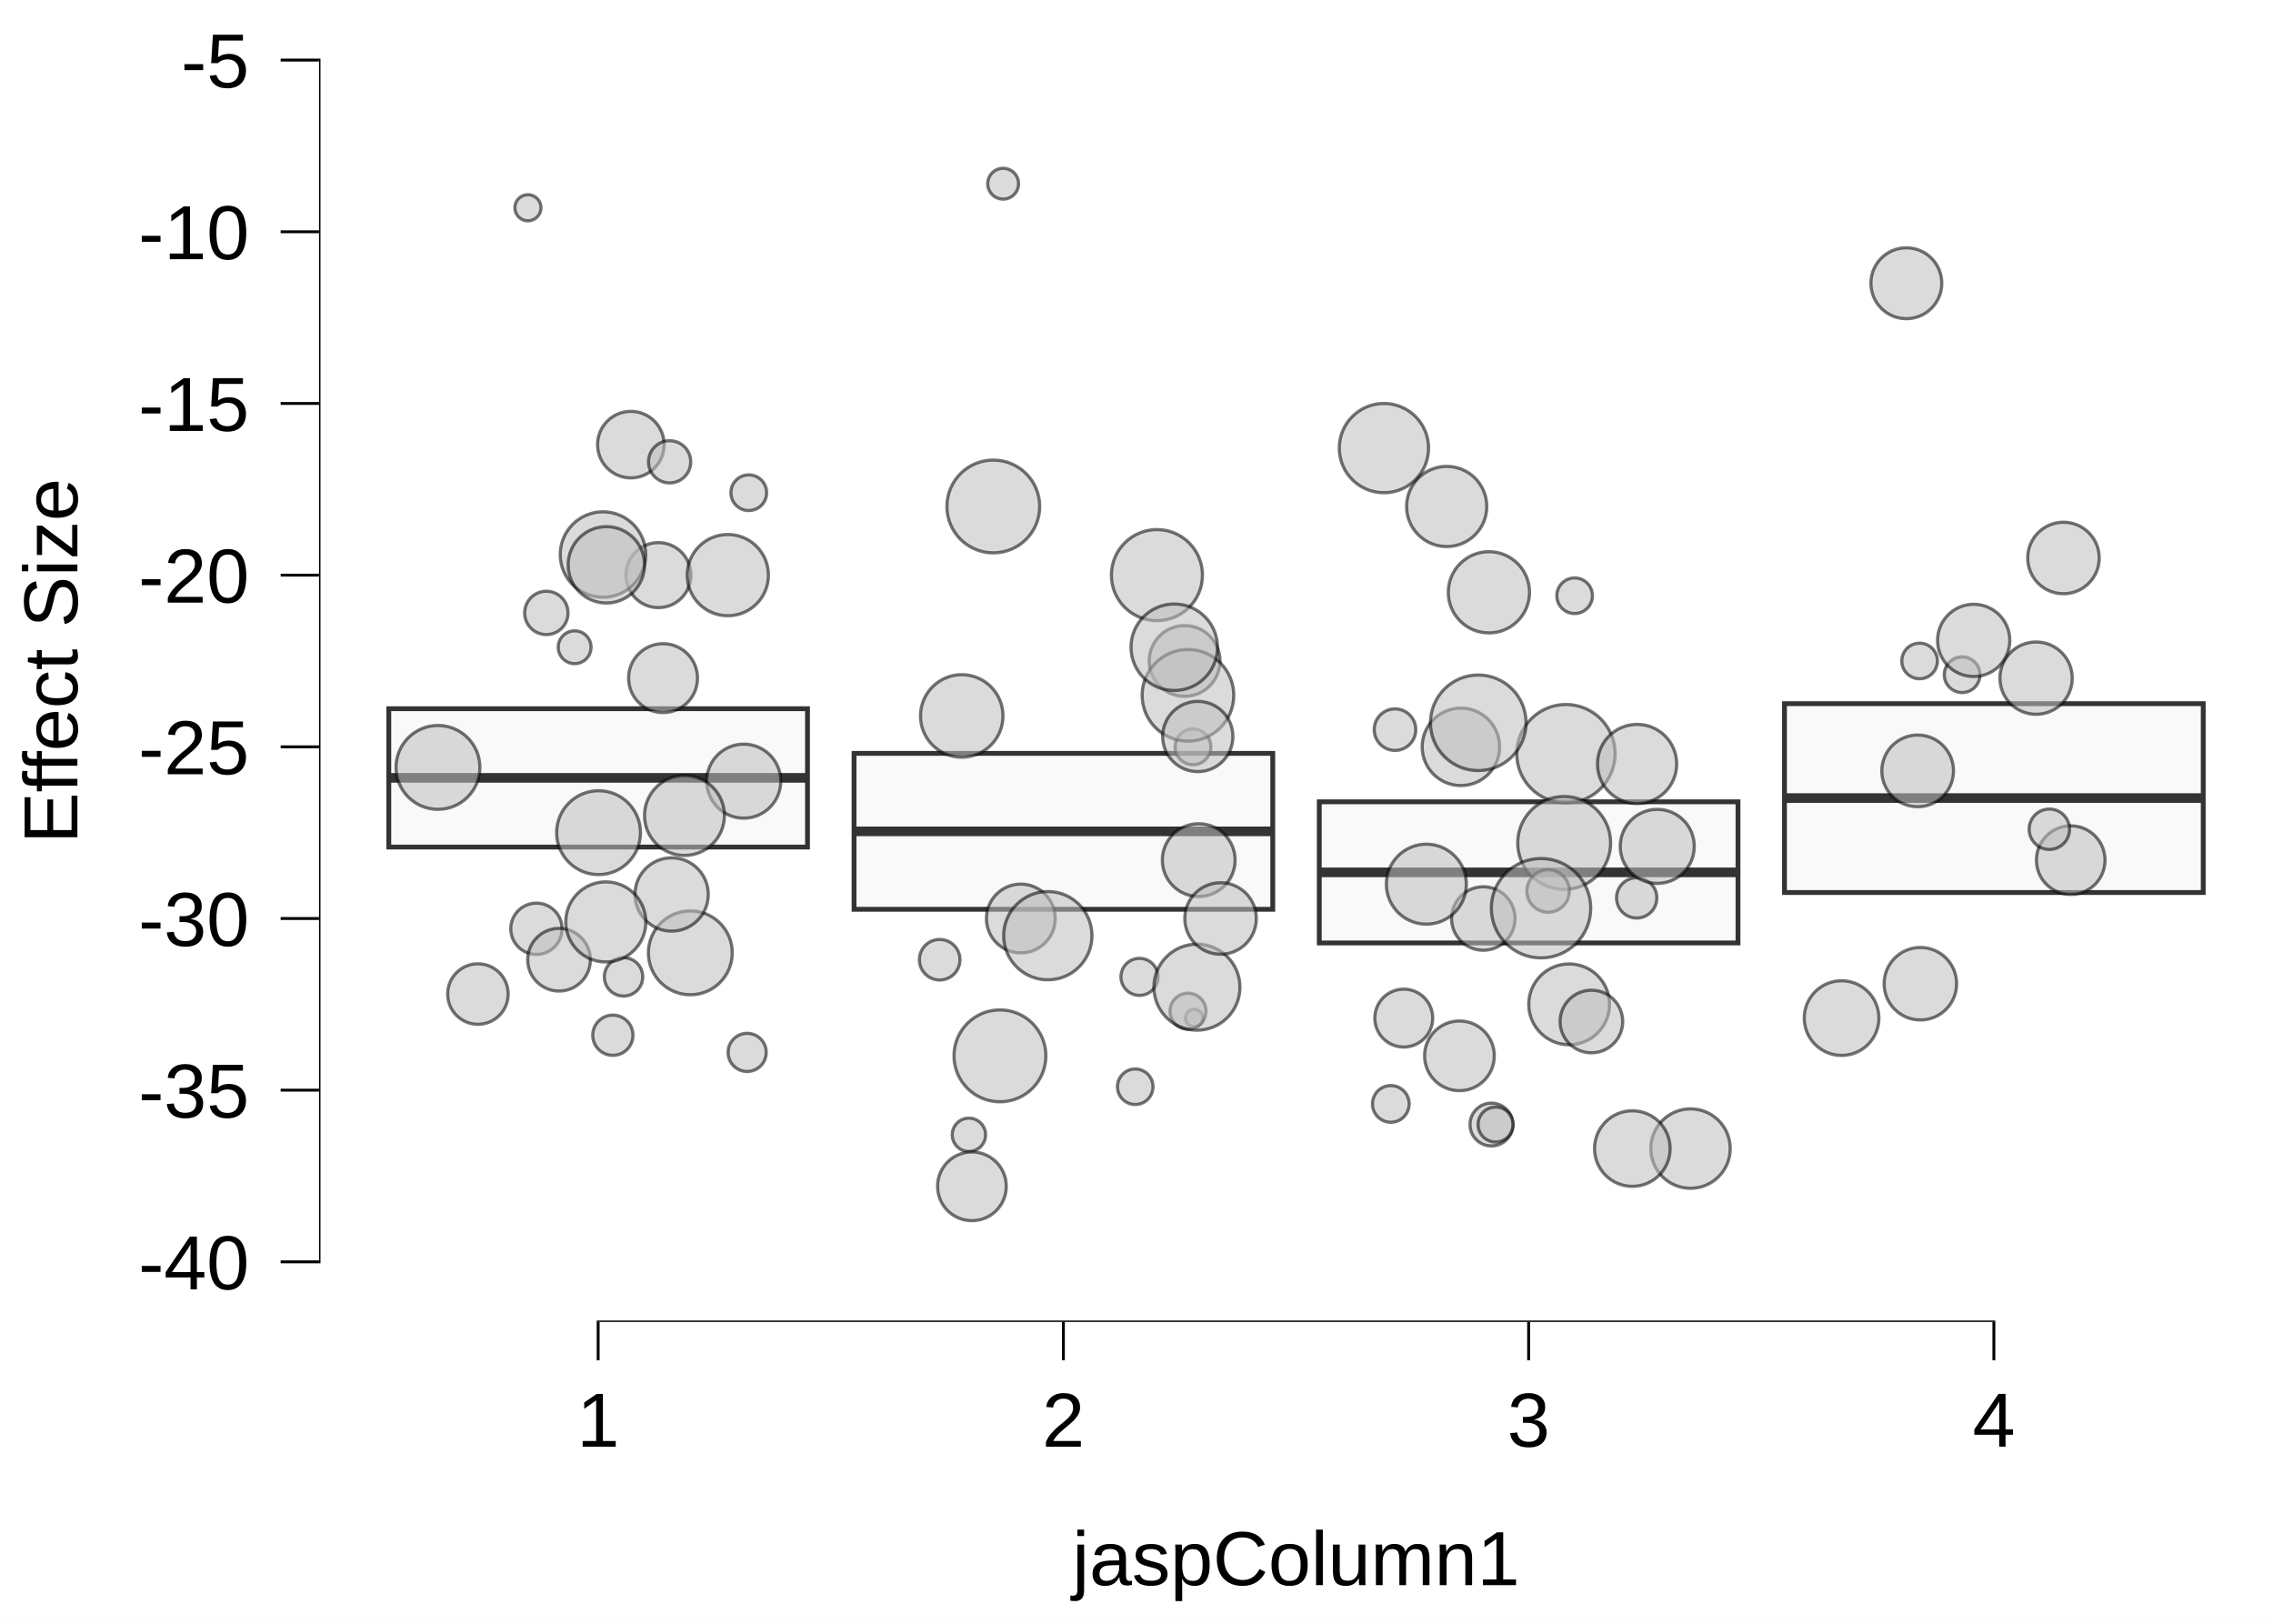
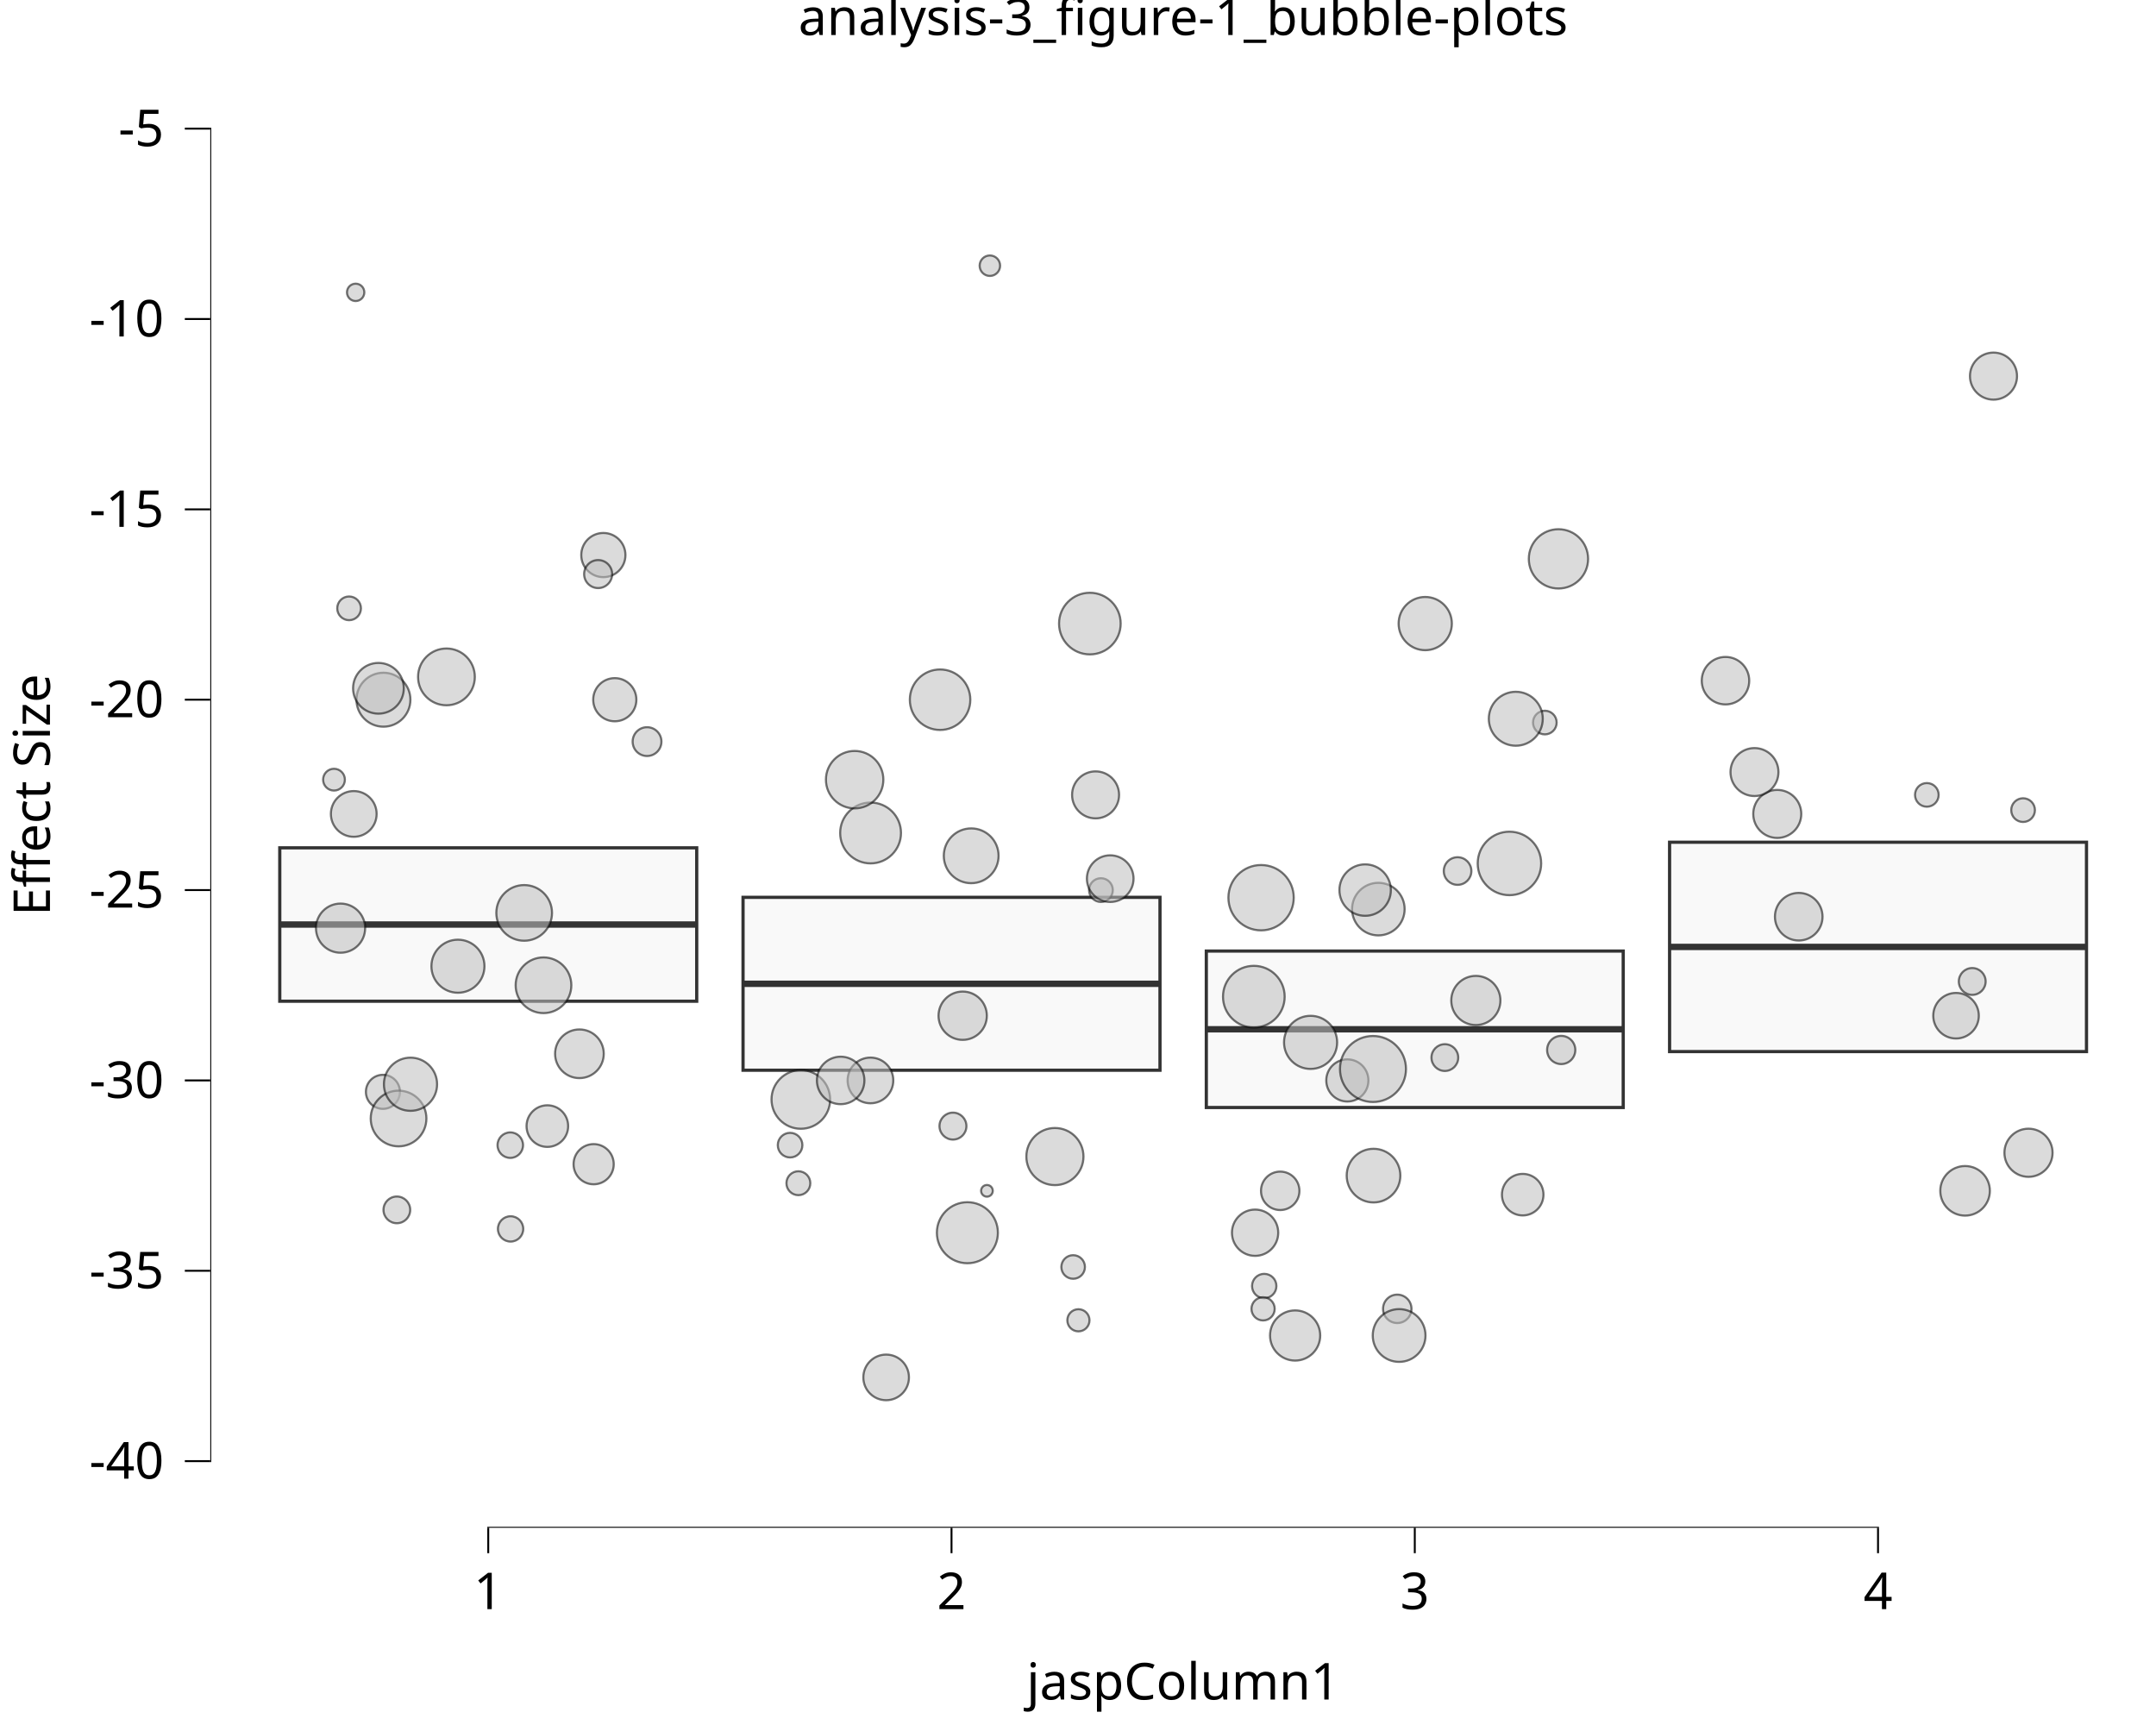
- <svg xmlns="http://www.w3.org/2000/svg" width="504.00pt" height="360.00pt" viewBox="0 0 504.00 360.00">
-   <g class="svglite">
-     <defs>
-       <style type="text/css">
+ <svg xmlns="http://www.w3.org/2000/svg" class="svglite" data-engine-version="2.0" width="720.00pt" height="576.00pt" viewBox="0 0 720.00 576.00">
+   <defs>
+     <style type="text/css">
    .svglite line, .svglite polyline, .svglite polygon, .svglite path, .svglite rect, .svglite circle {
      fill: none;
      stroke: #000000;
      stroke-linecap: round;
      stroke-linejoin: round;
      stroke-miterlimit: 10.00;
    }
-     .svglite text {
-       white-space: pre;
-     }
-     .svglite g.glyphgroup path {
-       fill: inherit;
-       stroke: none;
-     }
  </style>
-     </defs>
-     <rect width="100%" height="100%" style="stroke: none; fill: #FFFFFF;" />
-     <defs>
-       <clipPath id="cpMC4wMHw1MDQuMDB8MC4wMHwzNjAuMDA=">
-         <rect x="0.00" y="0.00" width="504.00" height="360.00" />
-       </clipPath>
-     </defs>
-     <g clip-path="url(#cpMC4wMHw1MDQuMDB8MC4wMHwzNjAuMDA=)">
-       <rect x="0.00" y="0.00" width="504.00" height="360.00" style="stroke-width: 10.67; stroke: none;" />
-     </g>
-     <defs>
-       <clipPath id="cpNzAuNzR8NTA0LjAwfDAuMDB8MjkzLjA5">
-         <rect x="70.74" y="0.00" width="433.26" height="293.09" />
-       </clipPath>
-     </defs>
-     <g clip-path="url(#cpNzAuNzR8NTA0LjAwfDAuMDB8MjkzLjA5)">
-       <rect x="70.74" y="0.00" width="433.26" height="293.09" style="stroke-width: 10.67; stroke: none;" />
-       <line x1="132.63" y1="157.13" x2="132.63" y2="157.13" style="stroke-width: 1.07; stroke: #333333; stroke-linecap: butt;" />
-       <line x1="132.63" y1="187.80" x2="132.63" y2="187.80" style="stroke-width: 1.07; stroke: #333333; stroke-linecap: butt;" />
-       <polygon points="86.21,157.13 86.21,187.80 179.05,187.80 179.05,157.13 86.21,157.13 " style="stroke-width: 1.07; stroke: #333333; stroke-linecap: butt; stroke-linejoin: miter; fill: #BEBEBE; fill-opacity: 0.10;" />
-       <line x1="86.21" y1="172.46" x2="179.05" y2="172.46" style="stroke-width: 2.13; stroke: #333333; stroke-linecap: butt; stroke-linejoin: miter;" />
-       <line x1="235.79" y1="167.03" x2="235.79" y2="167.03" style="stroke-width: 1.07; stroke: #333333; stroke-linecap: butt;" />
-       <line x1="235.79" y1="201.60" x2="235.79" y2="201.60" style="stroke-width: 1.07; stroke: #333333; stroke-linecap: butt;" />
-       <polygon points="189.37,167.03 189.37,201.60 282.21,201.60 282.21,167.03 189.37,167.03 " style="stroke-width: 1.07; stroke: #333333; stroke-linecap: butt; stroke-linejoin: miter; fill: #BEBEBE; fill-opacity: 0.10;" />
-       <line x1="189.37" y1="184.32" x2="282.21" y2="184.32" style="stroke-width: 2.13; stroke: #333333; stroke-linecap: butt; stroke-linejoin: miter;" />
-       <line x1="338.95" y1="177.77" x2="338.95" y2="177.77" style="stroke-width: 1.07; stroke: #333333; stroke-linecap: butt;" />
-       <line x1="338.95" y1="209.06" x2="338.95" y2="209.06" style="stroke-width: 1.07; stroke: #333333; stroke-linecap: butt;" />
-       <polygon points="292.53,177.77 292.53,209.06 385.37,209.06 385.37,177.77 292.53,177.77 " style="stroke-width: 1.07; stroke: #333333; stroke-linecap: butt; stroke-linejoin: miter; fill: #BEBEBE; fill-opacity: 0.10;" />
-       <line x1="292.53" y1="193.41" x2="385.37" y2="193.41" style="stroke-width: 2.13; stroke: #333333; stroke-linecap: butt; stroke-linejoin: miter;" />
-       <line x1="442.11" y1="156.01" x2="442.11" y2="156.01" style="stroke-width: 1.07; stroke: #333333; stroke-linecap: butt;" />
-       <line x1="442.11" y1="197.88" x2="442.11" y2="197.88" style="stroke-width: 1.07; stroke: #333333; stroke-linecap: butt;" />
-       <polygon points="395.68,156.01 395.68,197.88 488.53,197.88 488.53,156.01 395.68,156.01 " style="stroke-width: 1.07; stroke: #333333; stroke-linecap: butt; stroke-linejoin: miter; fill: #BEBEBE; fill-opacity: 0.10;" />
-       <line x1="395.68" y1="176.94" x2="488.53" y2="176.94" style="stroke-width: 2.13; stroke: #333333; stroke-linecap: butt; stroke-linejoin: miter;" />
-       <circle cx="135.89" cy="229.52" r="4.46" style="stroke-width: 0.71; stroke: #000000; stroke-opacity: 0.55; fill: #BEBEBE; fill-opacity: 0.55;" />
-       <circle cx="145.99" cy="127.51" r="7.21" style="stroke-width: 0.71; stroke: #000000; stroke-opacity: 0.55; fill: #BEBEBE; fill-opacity: 0.55;" />
-       <circle cx="328.90" cy="203.64" r="7.04" style="stroke-width: 0.71; stroke: #000000; stroke-opacity: 0.55; fill: #BEBEBE; fill-opacity: 0.55;" />
-       <circle cx="121.14" cy="135.89" r="4.81" style="stroke-width: 0.71; stroke: #000000; stroke-opacity: 0.55; fill: #BEBEBE; fill-opacity: 0.55;" />
-       <circle cx="161.38" cy="127.51" r="9.01" style="stroke-width: 0.71; stroke: #000000; stroke-opacity: 0.55; fill: #BEBEBE; fill-opacity: 0.55;" />
-       <circle cx="256.53" cy="127.51" r="10.10" style="stroke-width: 0.71; stroke: #000000; stroke-opacity: 0.55; fill: #BEBEBE; fill-opacity: 0.55;" />
-       <circle cx="320.78" cy="112.29" r="8.89" style="stroke-width: 0.71; stroke: #000000; stroke-opacity: 0.55; fill: #BEBEBE; fill-opacity: 0.55;" />
-       <circle cx="264.79" cy="225.72" r="1.95" style="stroke-width: 0.71; stroke: #000000; stroke-opacity: 0.55; fill: #BEBEBE; fill-opacity: 0.55;" />
-       <circle cx="97.11" cy="170.14" r="9.30" style="stroke-width: 0.71; stroke: #000000; stroke-opacity: 0.55; fill: #BEBEBE; fill-opacity: 0.55;" />
-       <circle cx="265.80" cy="190.70" r="8.07" style="stroke-width: 0.71; stroke: #000000; stroke-opacity: 0.55; fill: #BEBEBE; fill-opacity: 0.55;" />
-       <circle cx="118.94" cy="205.92" r="5.69" style="stroke-width: 0.71; stroke: #000000; stroke-opacity: 0.55; fill: #BEBEBE; fill-opacity: 0.55;" />
-       <circle cx="309.32" cy="161.77" r="4.61" style="stroke-width: 0.71; stroke: #000000; stroke-opacity: 0.55; fill: #BEBEBE; fill-opacity: 0.55;" />
-       <circle cx="264.53" cy="165.58" r="3.97" style="stroke-width: 0.71; stroke: #000000; stroke-opacity: 0.55; fill: #BEBEBE; fill-opacity: 0.55;" />
-       <circle cx="330.70" cy="249.32" r="4.75" style="stroke-width: 0.71; stroke: #000000; stroke-opacity: 0.55; fill: #BEBEBE; fill-opacity: 0.55;" />
-       <circle cx="262.67" cy="146.54" r="7.85" style="stroke-width: 0.71; stroke: #000000; stroke-opacity: 0.55; fill: #BEBEBE; fill-opacity: 0.55;" />
-       <circle cx="347.22" cy="167.10" r="10.91" style="stroke-width: 0.71; stroke: #000000; stroke-opacity: 0.55; fill: #BEBEBE; fill-opacity: 0.55;" />
-       <circle cx="425.21" cy="170.91" r="7.95" style="stroke-width: 0.71; stroke: #000000; stroke-opacity: 0.55; fill: #BEBEBE; fill-opacity: 0.55;" />
-       <circle cx="222.43" cy="40.73" r="3.42" style="stroke-width: 0.71; stroke: #000000; stroke-opacity: 0.55; fill: #BEBEBE; fill-opacity: 0.55;" />
-       <circle cx="164.91" cy="173.19" r="8.21" style="stroke-width: 0.71; stroke: #000000; stroke-opacity: 0.55; fill: #BEBEBE; fill-opacity: 0.55;" />
-       <circle cx="226.35" cy="203.64" r="7.63" style="stroke-width: 0.71; stroke: #000000; stroke-opacity: 0.55; fill: #BEBEBE; fill-opacity: 0.55;" />
-       <circle cx="363.00" cy="169.38" r="8.78" style="stroke-width: 0.71; stroke: #000000; stroke-opacity: 0.55; fill: #BEBEBE; fill-opacity: 0.55;" />
-       <circle cx="457.54" cy="123.71" r="7.93" style="stroke-width: 0.71; stroke: #000000; stroke-opacity: 0.55; fill: #BEBEBE; fill-opacity: 0.55;" />
-       <circle cx="374.84" cy="254.65" r="8.81" style="stroke-width: 0.71; stroke: #000000; stroke-opacity: 0.55; fill: #BEBEBE; fill-opacity: 0.55;" />
-       <circle cx="408.34" cy="225.72" r="8.28" style="stroke-width: 0.71; stroke: #000000; stroke-opacity: 0.55; fill: #BEBEBE; fill-opacity: 0.55;" />
-       <circle cx="132.72" cy="184.61" r="9.30" style="stroke-width: 0.71; stroke: #000000; stroke-opacity: 0.55; fill: #BEBEBE; fill-opacity: 0.55;" />
-       <circle cx="263.41" cy="154.16" r="10.16" style="stroke-width: 0.71; stroke: #000000; stroke-opacity: 0.55; fill: #BEBEBE; fill-opacity: 0.55;" />
-       <circle cx="316.27" cy="196.03" r="8.87" style="stroke-width: 0.71; stroke: #000000; stroke-opacity: 0.55; fill: #BEBEBE; fill-opacity: 0.55;" />
-       <circle cx="323.93" cy="165.58" r="8.59" style="stroke-width: 0.71; stroke: #000000; stroke-opacity: 0.55; fill: #BEBEBE; fill-opacity: 0.55;" />
-       <circle cx="451.47" cy="150.35" r="8.02" style="stroke-width: 0.71; stroke: #000000; stroke-opacity: 0.55; fill: #BEBEBE; fill-opacity: 0.55;" />
-       <circle cx="214.84" cy="251.60" r="3.70" style="stroke-width: 0.71; stroke: #000000; stroke-opacity: 0.55; fill: #BEBEBE; fill-opacity: 0.55;" />
-       <circle cx="362.91" cy="199.07" r="4.47" style="stroke-width: 0.71; stroke: #000000; stroke-opacity: 0.55; fill: #BEBEBE; fill-opacity: 0.55;" />
-       <circle cx="153.07" cy="211.25" r="9.30" style="stroke-width: 0.71; stroke: #000000; stroke-opacity: 0.55; fill: #BEBEBE; fill-opacity: 0.55;" />
-       <circle cx="221.72" cy="234.09" r="10.19" style="stroke-width: 0.71; stroke: #000000; stroke-opacity: 0.55; fill: #BEBEBE; fill-opacity: 0.55;" />
-       <circle cx="347.93" cy="222.67" r="8.96" style="stroke-width: 0.71; stroke: #000000; stroke-opacity: 0.55; fill: #BEBEBE; fill-opacity: 0.55;" />
-       <circle cx="349.15" cy="132.08" r="3.95" style="stroke-width: 0.71; stroke: #000000; stroke-opacity: 0.55; fill: #BEBEBE; fill-opacity: 0.55;" />
-       <circle cx="165.67" cy="233.33" r="4.23" style="stroke-width: 0.71; stroke: #000000; stroke-opacity: 0.55; fill: #BEBEBE; fill-opacity: 0.55;" />
-       <circle cx="308.39" cy="244.75" r="4.07" style="stroke-width: 0.71; stroke: #000000; stroke-opacity: 0.55; fill: #BEBEBE; fill-opacity: 0.55;" />
-       <circle cx="251.72" cy="240.94" r="3.94" style="stroke-width: 0.71; stroke: #000000; stroke-opacity: 0.55; fill: #BEBEBE; fill-opacity: 0.55;" />
-       <circle cx="263.42" cy="224.19" r="3.99" style="stroke-width: 0.71; stroke: #000000; stroke-opacity: 0.55; fill: #BEBEBE; fill-opacity: 0.55;" />
-       <circle cx="147.02" cy="150.35" r="7.64" style="stroke-width: 0.71; stroke: #000000; stroke-opacity: 0.55; fill: #BEBEBE; fill-opacity: 0.55;" />
-       <circle cx="213.25" cy="158.73" r="9.15" style="stroke-width: 0.71; stroke: #000000; stroke-opacity: 0.55; fill: #BEBEBE; fill-opacity: 0.55;" />
-       <circle cx="346.83" cy="186.89" r="10.30" style="stroke-width: 0.71; stroke: #000000; stroke-opacity: 0.55; fill: #BEBEBE; fill-opacity: 0.55;" />
-       <circle cx="459.15" cy="190.70" r="7.61" style="stroke-width: 0.71; stroke: #000000; stroke-opacity: 0.55; fill: #BEBEBE; fill-opacity: 0.55;" />
-       <circle cx="123.96" cy="212.78" r="6.95" style="stroke-width: 0.71; stroke: #000000; stroke-opacity: 0.55; fill: #BEBEBE; fill-opacity: 0.55;" />
-       <circle cx="352.87" cy="226.48" r="6.94" style="stroke-width: 0.71; stroke: #000000; stroke-opacity: 0.55; fill: #BEBEBE; fill-opacity: 0.55;" />
-       <circle cx="139.88" cy="98.58" r="7.38" style="stroke-width: 0.71; stroke: #000000; stroke-opacity: 0.55; fill: #BEBEBE; fill-opacity: 0.55;" />
-       <circle cx="306.86" cy="99.35" r="9.90" style="stroke-width: 0.71; stroke: #000000; stroke-opacity: 0.55; fill: #BEBEBE; fill-opacity: 0.55;" />
-       <circle cx="422.70" cy="62.80" r="7.86" style="stroke-width: 0.71; stroke: #000000; stroke-opacity: 0.55; fill: #BEBEBE; fill-opacity: 0.55;" />
-       <circle cx="343.27" cy="197.55" r="4.71" style="stroke-width: 0.71; stroke: #000000; stroke-opacity: 0.55; fill: #BEBEBE; fill-opacity: 0.55;" />
-       <circle cx="252.66" cy="216.58" r="4.11" style="stroke-width: 0.71; stroke: #000000; stroke-opacity: 0.55; fill: #BEBEBE; fill-opacity: 0.55;" />
-       <circle cx="105.97" cy="220.39" r="6.71" style="stroke-width: 0.71; stroke: #000000; stroke-opacity: 0.55; fill: #BEBEBE; fill-opacity: 0.55;" />
-       <circle cx="311.26" cy="225.72" r="6.42" style="stroke-width: 0.71; stroke: #000000; stroke-opacity: 0.55; fill: #BEBEBE; fill-opacity: 0.55;" />
-       <circle cx="138.26" cy="216.58" r="4.26" style="stroke-width: 0.71; stroke: #000000; stroke-opacity: 0.55; fill: #BEBEBE; fill-opacity: 0.55;" />
-       <circle cx="148.92" cy="198.31" r="8.13" style="stroke-width: 0.71; stroke: #000000; stroke-opacity: 0.55; fill: #BEBEBE; fill-opacity: 0.55;" />
-       <circle cx="265.40" cy="218.87" r="9.54" style="stroke-width: 0.71; stroke: #000000; stroke-opacity: 0.55; fill: #BEBEBE; fill-opacity: 0.55;" />
-       <circle cx="361.94" cy="254.65" r="8.38" style="stroke-width: 0.71; stroke: #000000; stroke-opacity: 0.55; fill: #BEBEBE; fill-opacity: 0.55;" />
-       <circle cx="134.33" cy="204.40" r="8.88" style="stroke-width: 0.71; stroke: #000000; stroke-opacity: 0.55; fill: #BEBEBE; fill-opacity: 0.55;" />
-       <circle cx="232.34" cy="207.45" r="9.79" style="stroke-width: 0.71; stroke: #000000; stroke-opacity: 0.55; fill: #BEBEBE; fill-opacity: 0.55;" />
-       <circle cx="341.70" cy="201.36" r="11.02" style="stroke-width: 0.71; stroke: #000000; stroke-opacity: 0.55; fill: #BEBEBE; fill-opacity: 0.55;" />
-       <circle cx="425.81" cy="218.10" r="8.04" style="stroke-width: 0.71; stroke: #000000; stroke-opacity: 0.55; fill: #BEBEBE; fill-opacity: 0.55;" />
-       <circle cx="166.03" cy="109.24" r="3.96" style="stroke-width: 0.71; stroke: #000000; stroke-opacity: 0.55; fill: #BEBEBE; fill-opacity: 0.55;" />
-       <circle cx="435.07" cy="149.59" r="3.96" style="stroke-width: 0.71; stroke: #000000; stroke-opacity: 0.55; fill: #BEBEBE; fill-opacity: 0.55;" />
-       <circle cx="331.62" cy="249.32" r="3.88" style="stroke-width: 0.71; stroke: #000000; stroke-opacity: 0.55; fill: #BEBEBE; fill-opacity: 0.55;" />
-       <circle cx="425.64" cy="146.54" r="3.95" style="stroke-width: 0.71; stroke: #000000; stroke-opacity: 0.55; fill: #BEBEBE; fill-opacity: 0.55;" />
-       <circle cx="133.70" cy="122.95" r="9.48" style="stroke-width: 0.71; stroke: #000000; stroke-opacity: 0.55; fill: #BEBEBE; fill-opacity: 0.55;" />
-       <circle cx="220.25" cy="112.29" r="10.29" style="stroke-width: 0.71; stroke: #000000; stroke-opacity: 0.55; fill: #BEBEBE; fill-opacity: 0.55;" />
-       <circle cx="330.14" cy="131.32" r="9.01" style="stroke-width: 0.71; stroke: #000000; stroke-opacity: 0.55; fill: #BEBEBE; fill-opacity: 0.55;" />
-       <circle cx="117.06" cy="46.06" r="2.90" style="stroke-width: 0.71; stroke: #000000; stroke-opacity: 0.55; fill: #BEBEBE; fill-opacity: 0.55;" />
-       <circle cx="265.59" cy="163.29" r="7.79" style="stroke-width: 0.71; stroke: #000000; stroke-opacity: 0.55; fill: #BEBEBE; fill-opacity: 0.55;" />
-       <circle cx="367.47" cy="187.65" r="8.21" style="stroke-width: 0.71; stroke: #000000; stroke-opacity: 0.55; fill: #BEBEBE; fill-opacity: 0.55;" />
-       <circle cx="148.48" cy="102.39" r="4.68" style="stroke-width: 0.71; stroke: #000000; stroke-opacity: 0.55; fill: #BEBEBE; fill-opacity: 0.55;" />
-       <circle cx="208.36" cy="212.78" r="4.50" style="stroke-width: 0.71; stroke: #000000; stroke-opacity: 0.55; fill: #BEBEBE; fill-opacity: 0.55;" />
-       <circle cx="454.41" cy="183.85" r="4.48" style="stroke-width: 0.71; stroke: #000000; stroke-opacity: 0.55; fill: #BEBEBE; fill-opacity: 0.55;" />
-       <circle cx="151.77" cy="180.80" r="8.86" style="stroke-width: 0.71; stroke: #000000; stroke-opacity: 0.55; fill: #BEBEBE; fill-opacity: 0.55;" />
-       <circle cx="270.64" cy="203.64" r="7.93" style="stroke-width: 0.71; stroke: #000000; stroke-opacity: 0.55; fill: #BEBEBE; fill-opacity: 0.55;" />
-       <circle cx="134.45" cy="125.23" r="8.47" style="stroke-width: 0.71; stroke: #000000; stroke-opacity: 0.55; fill: #BEBEBE; fill-opacity: 0.55;" />
-       <circle cx="260.37" cy="143.50" r="9.59" style="stroke-width: 0.71; stroke: #000000; stroke-opacity: 0.55; fill: #BEBEBE; fill-opacity: 0.55;" />
-       <circle cx="327.78" cy="160.25" r="10.60" style="stroke-width: 0.71; stroke: #000000; stroke-opacity: 0.55; fill: #BEBEBE; fill-opacity: 0.55;" />
-       <circle cx="437.63" cy="141.98" r="8.01" style="stroke-width: 0.71; stroke: #000000; stroke-opacity: 0.55; fill: #BEBEBE; fill-opacity: 0.55;" />
-       <circle cx="215.51" cy="263.02" r="7.62" style="stroke-width: 0.71; stroke: #000000; stroke-opacity: 0.55; fill: #BEBEBE; fill-opacity: 0.55;" />
-       <circle cx="323.61" cy="234.09" r="7.73" style="stroke-width: 0.71; stroke: #000000; stroke-opacity: 0.55; fill: #BEBEBE; fill-opacity: 0.55;" />
-       <circle cx="127.42" cy="143.50" r="3.64" style="stroke-width: 0.71; stroke: #000000; stroke-opacity: 0.55; fill: #BEBEBE; fill-opacity: 0.55;" />
-       <line x1="132.31" y1="293.09" x2="442.42" y2="293.09" style="stroke-width: 0.64; stroke-linecap: butt;" />
-       <line x1="70.74" y1="280.09" x2="70.74" y2="13.00" style="stroke-width: 0.64; stroke-linecap: butt;" />
-       <rect x="70.74" y="0.00" width="433.26" height="293.09" style="stroke-width: 0.00; stroke: none;" />
-     </g>
-     <g clip-path="url(#cpMC4wMHw1MDQuMDB8MC4wMHwzNjAuMDA=)">
-       <polyline points="70.74,293.09 70.74,0.00 " style="stroke-width: 0.00; stroke: none; stroke-linecap: butt;" />
-       <text x="55.26" y="285.86" text-anchor="end" style="font-size: 17.00px; font-family: &quot;Arial&quot;;" textLength="24.56px" lengthAdjust="spacingAndGlyphs">-40</text>
-       <text x="55.26" y="247.79" text-anchor="end" style="font-size: 17.00px; font-family: &quot;Arial&quot;;" textLength="24.56px" lengthAdjust="spacingAndGlyphs">-35</text>
-       <text x="55.26" y="209.73" text-anchor="end" style="font-size: 17.00px; font-family: &quot;Arial&quot;;" textLength="24.56px" lengthAdjust="spacingAndGlyphs">-30</text>
-       <text x="55.26" y="171.66" text-anchor="end" style="font-size: 17.00px; font-family: &quot;Arial&quot;;" textLength="24.56px" lengthAdjust="spacingAndGlyphs">-25</text>
-       <text x="55.26" y="133.60" text-anchor="end" style="font-size: 17.00px; font-family: &quot;Arial&quot;;" textLength="24.56px" lengthAdjust="spacingAndGlyphs">-20</text>
-       <text x="55.26" y="95.54" text-anchor="end" style="font-size: 17.00px; font-family: &quot;Arial&quot;;" textLength="24.56px" lengthAdjust="spacingAndGlyphs">-15</text>
-       <text x="55.26" y="57.47" text-anchor="end" style="font-size: 17.00px; font-family: &quot;Arial&quot;;" textLength="24.56px" lengthAdjust="spacingAndGlyphs">-10</text>
-       <text x="55.26" y="19.41" text-anchor="end" style="font-size: 17.00px; font-family: &quot;Arial&quot;;" textLength="15.11px" lengthAdjust="spacingAndGlyphs">-5</text>
-       <polyline points="62.23,279.77 70.74,279.77 " style="stroke-width: 0.64; stroke-linecap: butt;" />
-       <polyline points="62.23,241.70 70.74,241.70 " style="stroke-width: 0.64; stroke-linecap: butt;" />
-       <polyline points="62.23,203.64 70.74,203.64 " style="stroke-width: 0.64; stroke-linecap: butt;" />
-       <polyline points="62.23,165.58 70.74,165.58 " style="stroke-width: 0.64; stroke-linecap: butt;" />
-       <polyline points="62.23,127.51 70.74,127.51 " style="stroke-width: 0.64; stroke-linecap: butt;" />
-       <polyline points="62.23,89.45 70.74,89.45 " style="stroke-width: 0.64; stroke-linecap: butt;" />
-       <polyline points="62.23,51.39 70.74,51.39 " style="stroke-width: 0.64; stroke-linecap: butt;" />
-       <polyline points="62.23,13.32 70.74,13.32 " style="stroke-width: 0.64; stroke-linecap: butt;" />
-       <polyline points="70.74,293.09 504.00,293.09 " style="stroke-width: 0.00; stroke: none; stroke-linecap: butt;" />
-       <polyline points="132.63,301.59 132.63,293.09 " style="stroke-width: 0.64; stroke-linecap: butt;" />
-       <polyline points="235.79,301.59 235.79,293.09 " style="stroke-width: 0.64; stroke-linecap: butt;" />
-       <polyline points="338.95,301.59 338.95,293.09 " style="stroke-width: 0.64; stroke-linecap: butt;" />
-       <polyline points="442.11,301.59 442.11,293.09 " style="stroke-width: 0.64; stroke-linecap: butt;" />
-       <text x="132.63" y="320.74" text-anchor="middle" style="font-size: 17.00px; font-family: &quot;Arial&quot;;" textLength="9.45px" lengthAdjust="spacingAndGlyphs">1</text>
-       <text x="235.79" y="320.74" text-anchor="middle" style="font-size: 17.00px; font-family: &quot;Arial&quot;;" textLength="9.45px" lengthAdjust="spacingAndGlyphs">2</text>
-       <text x="338.95" y="320.74" text-anchor="middle" style="font-size: 17.00px; font-family: &quot;Arial&quot;;" textLength="9.45px" lengthAdjust="spacingAndGlyphs">3</text>
-       <text x="442.11" y="320.74" text-anchor="middle" style="font-size: 17.00px; font-family: &quot;Arial&quot;;" textLength="9.45px" lengthAdjust="spacingAndGlyphs">4</text>
-       <text x="287.37" y="351.44" text-anchor="middle" style="font-size: 17.00px; font-family: &quot;Arial&quot;;" textLength="99.22px" lengthAdjust="spacingAndGlyphs">jaspColumn1</text>
-       <text transform="translate(17.16,146.54) rotate(-90)" text-anchor="middle" style="font-size: 17.00px; font-family: &quot;Arial&quot;;" textLength="80.94px" lengthAdjust="spacingAndGlyphs">Effect Size</text>
-     </g>
+   </defs>
+   <rect width="100%" height="100%" style="stroke: none; fill: #FFFFFF;" />
+   <defs>
+     <clipPath id="cpMC4wMHw3MjAuMDB8MC4wMHw1NzYuMDA=">
+       <rect x="0.00" y="0.00" width="720.00" height="576.00" />
+     </clipPath>
+   </defs>
+   <g clip-path="url(#cpMC4wMHw3MjAuMDB8MC4wMHw1NzYuMDA=)">
+     <rect x="0.00" y="0.00" width="720.00" height="576.00" style="stroke-width: 10.67; stroke: none;" />
+   </g>
+   <defs>
+     <clipPath id="cpNzAuMjJ8NzIwLjAwfDIwLjcxfDUxMC4xNA==">
+       <rect x="70.22" y="20.71" width="649.78" height="489.43" />
+     </clipPath>
+   </defs>
+   <g clip-path="url(#cpNzAuMjJ8NzIwLjAwfDIwLjcxfDUxMC4xNA==)">
+     <rect x="70.22" y="20.71" width="649.78" height="489.43" style="stroke-width: 10.67; stroke: none;" />
+     <line x1="163.05" y1="283.10" x2="163.05" y2="283.10" style="stroke-width: 1.07; stroke: #333333; stroke-linecap: butt;" />
+     <line x1="163.05" y1="334.32" x2="163.05" y2="334.32" style="stroke-width: 1.07; stroke: #333333; stroke-linecap: butt;" />
+     <polygon points="93.43,283.10 93.43,334.32 232.67,334.32 232.67,283.10 93.43,283.10 " style="stroke-width: 1.07; stroke: #333333; stroke-linecap: butt; stroke-linejoin: miter; fill: #BEBEBE; fill-opacity: 0.10;" />
+     <line x1="93.43" y1="308.71" x2="232.67" y2="308.71" style="stroke-width: 2.13; stroke: #333333; stroke-linecap: butt; stroke-linejoin: miter;" />
+     <line x1="317.76" y1="299.63" x2="317.76" y2="299.63" style="stroke-width: 1.07; stroke: #333333; stroke-linecap: butt;" />
+     <line x1="317.76" y1="357.36" x2="317.76" y2="357.36" style="stroke-width: 1.07; stroke: #333333; stroke-linecap: butt;" />
+     <polygon points="248.14,299.63 248.14,357.36 387.38,357.36 387.38,299.63 248.14,299.63 " style="stroke-width: 1.07; stroke: #333333; stroke-linecap: butt; stroke-linejoin: miter; fill: #BEBEBE; fill-opacity: 0.10;" />
+     <line x1="248.14" y1="328.50" x2="387.38" y2="328.50" style="stroke-width: 2.13; stroke: #333333; stroke-linecap: butt; stroke-linejoin: miter;" />
+     <line x1="472.47" y1="317.57" x2="472.47" y2="317.57" style="stroke-width: 1.07; stroke: #333333; stroke-linecap: butt;" />
+     <line x1="472.47" y1="369.81" x2="472.47" y2="369.81" style="stroke-width: 1.07; stroke: #333333; stroke-linecap: butt;" />
+     <polygon points="402.85,317.57 402.85,369.81 542.08,369.81 542.08,317.57 402.85,317.57 " style="stroke-width: 1.07; stroke: #333333; stroke-linecap: butt; stroke-linejoin: miter; fill: #BEBEBE; fill-opacity: 0.10;" />
+     <line x1="402.85" y1="343.69" x2="542.08" y2="343.69" style="stroke-width: 2.13; stroke: #333333; stroke-linecap: butt; stroke-linejoin: miter;" />
+     <line x1="627.17" y1="281.23" x2="627.17" y2="281.23" style="stroke-width: 1.07; stroke: #333333; stroke-linecap: butt;" />
+     <line x1="627.17" y1="351.14" x2="627.17" y2="351.14" style="stroke-width: 1.07; stroke: #333333; stroke-linecap: butt;" />
+     <polygon points="557.56,281.23 557.56,351.14 696.79,351.14 696.79,281.23 557.56,281.23 " style="stroke-width: 1.07; stroke: #333333; stroke-linecap: butt; stroke-linejoin: miter; fill: #BEBEBE; fill-opacity: 0.10;" />
+     <line x1="557.56" y1="316.19" x2="696.79" y2="316.19" style="stroke-width: 2.13; stroke: #333333; stroke-linecap: butt; stroke-linejoin: miter;" />
+     <circle cx="132.53" cy="403.99" r="4.46" style="stroke-width: 0.71; stroke: #000000; stroke-opacity: 0.55; fill: #BEBEBE; fill-opacity: 0.55;" />
+     <circle cx="205.31" cy="233.64" r="7.21" style="stroke-width: 0.71; stroke: #000000; stroke-opacity: 0.55; fill: #BEBEBE; fill-opacity: 0.55;" />
+     <circle cx="449.95" cy="360.77" r="7.04" style="stroke-width: 0.71; stroke: #000000; stroke-opacity: 0.55; fill: #BEBEBE; fill-opacity: 0.55;" />
+     <circle cx="216.08" cy="247.63" r="4.81" style="stroke-width: 0.71; stroke: #000000; stroke-opacity: 0.55; fill: #BEBEBE; fill-opacity: 0.55;" />
+     <circle cx="128.05" cy="233.64" r="9.01" style="stroke-width: 0.71; stroke: #000000; stroke-opacity: 0.55; fill: #BEBEBE; fill-opacity: 0.55;" />
+     <circle cx="313.94" cy="233.64" r="10.10" style="stroke-width: 0.71; stroke: #000000; stroke-opacity: 0.55; fill: #BEBEBE; fill-opacity: 0.55;" />
+     <circle cx="475.96" cy="208.22" r="8.89" style="stroke-width: 0.71; stroke: #000000; stroke-opacity: 0.55; fill: #BEBEBE; fill-opacity: 0.55;" />
+     <circle cx="329.59" cy="397.63" r="1.95" style="stroke-width: 0.71; stroke: #000000; stroke-opacity: 0.55; fill: #BEBEBE; fill-opacity: 0.55;" />
+     <circle cx="175.05" cy="304.83" r="9.30" style="stroke-width: 0.71; stroke: #000000; stroke-opacity: 0.55; fill: #BEBEBE; fill-opacity: 0.55;" />
+     <circle cx="321.49" cy="339.16" r="8.07" style="stroke-width: 0.71; stroke: #000000; stroke-opacity: 0.55; fill: #BEBEBE; fill-opacity: 0.55;" />
+     <circle cx="127.88" cy="364.58" r="5.69" style="stroke-width: 0.71; stroke: #000000; stroke-opacity: 0.55; fill: #BEBEBE; fill-opacity: 0.55;" />
+     <circle cx="486.76" cy="290.85" r="4.61" style="stroke-width: 0.71; stroke: #000000; stroke-opacity: 0.55; fill: #BEBEBE; fill-opacity: 0.55;" />
+     <circle cx="367.66" cy="297.21" r="3.97" style="stroke-width: 0.71; stroke: #000000; stroke-opacity: 0.55; fill: #BEBEBE; fill-opacity: 0.55;" />
+     <circle cx="466.62" cy="437.04" r="4.75" style="stroke-width: 0.71; stroke: #000000; stroke-opacity: 0.55; fill: #BEBEBE; fill-opacity: 0.55;" />
+     <circle cx="365.87" cy="265.42" r="7.85" style="stroke-width: 0.71; stroke: #000000; stroke-opacity: 0.55; fill: #BEBEBE; fill-opacity: 0.55;" />
+     <circle cx="421.14" cy="299.75" r="10.91" style="stroke-width: 0.71; stroke: #000000; stroke-opacity: 0.55; fill: #BEBEBE; fill-opacity: 0.55;" />
+     <circle cx="600.69" cy="306.10" r="7.95" style="stroke-width: 0.71; stroke: #000000; stroke-opacity: 0.55; fill: #BEBEBE; fill-opacity: 0.55;" />
+     <circle cx="330.57" cy="88.72" r="3.42" style="stroke-width: 0.71; stroke: #000000; stroke-opacity: 0.55; fill: #BEBEBE; fill-opacity: 0.55;" />
+     <circle cx="113.73" cy="309.92" r="8.21" style="stroke-width: 0.71; stroke: #000000; stroke-opacity: 0.55; fill: #BEBEBE; fill-opacity: 0.55;" />
+     <circle cx="290.69" cy="360.77" r="7.63" style="stroke-width: 0.71; stroke: #000000; stroke-opacity: 0.55; fill: #BEBEBE; fill-opacity: 0.55;" />
+     <circle cx="460.30" cy="303.56" r="8.78" style="stroke-width: 0.71; stroke: #000000; stroke-opacity: 0.55; fill: #BEBEBE; fill-opacity: 0.55;" />
+     <circle cx="576.23" cy="227.29" r="7.93" style="stroke-width: 0.71; stroke: #000000; stroke-opacity: 0.55; fill: #BEBEBE; fill-opacity: 0.55;" />
+     <circle cx="467.24" cy="445.94" r="8.81" style="stroke-width: 0.71; stroke: #000000; stroke-opacity: 0.55; fill: #BEBEBE; fill-opacity: 0.55;" />
+     <circle cx="656.24" cy="397.63" r="8.28" style="stroke-width: 0.71; stroke: #000000; stroke-opacity: 0.55; fill: #BEBEBE; fill-opacity: 0.55;" />
+     <circle cx="181.50" cy="328.99" r="9.30" style="stroke-width: 0.71; stroke: #000000; stroke-opacity: 0.55; fill: #BEBEBE; fill-opacity: 0.55;" />
+     <circle cx="290.73" cy="278.14" r="10.16" style="stroke-width: 0.71; stroke: #000000; stroke-opacity: 0.55; fill: #BEBEBE; fill-opacity: 0.55;" />
+     <circle cx="437.67" cy="348.06" r="8.87" style="stroke-width: 0.71; stroke: #000000; stroke-opacity: 0.55; fill: #BEBEBE; fill-opacity: 0.55;" />
+     <circle cx="455.89" cy="297.21" r="8.59" style="stroke-width: 0.71; stroke: #000000; stroke-opacity: 0.55; fill: #BEBEBE; fill-opacity: 0.55;" />
+     <circle cx="593.52" cy="271.78" r="8.02" style="stroke-width: 0.71; stroke: #000000; stroke-opacity: 0.55; fill: #BEBEBE; fill-opacity: 0.55;" />
+     <circle cx="360.14" cy="440.86" r="3.70" style="stroke-width: 0.71; stroke: #000000; stroke-opacity: 0.55; fill: #BEBEBE; fill-opacity: 0.55;" />
+     <circle cx="482.51" cy="353.14" r="4.47" style="stroke-width: 0.71; stroke: #000000; stroke-opacity: 0.55; fill: #BEBEBE; fill-opacity: 0.55;" />
+     <circle cx="133.10" cy="373.48" r="9.30" style="stroke-width: 0.71; stroke: #000000; stroke-opacity: 0.55; fill: #BEBEBE; fill-opacity: 0.55;" />
+     <circle cx="323.06" cy="411.62" r="10.19" style="stroke-width: 0.71; stroke: #000000; stroke-opacity: 0.55; fill: #BEBEBE; fill-opacity: 0.55;" />
+     <circle cx="458.69" cy="392.55" r="8.96" style="stroke-width: 0.71; stroke: #000000; stroke-opacity: 0.55; fill: #BEBEBE; fill-opacity: 0.55;" />
+     <circle cx="515.90" cy="241.27" r="3.95" style="stroke-width: 0.71; stroke: #000000; stroke-opacity: 0.55; fill: #BEBEBE; fill-opacity: 0.55;" />
+     <circle cx="170.51" cy="410.35" r="4.23" style="stroke-width: 0.71; stroke: #000000; stroke-opacity: 0.55; fill: #BEBEBE; fill-opacity: 0.55;" />
+     <circle cx="422.19" cy="429.42" r="4.07" style="stroke-width: 0.71; stroke: #000000; stroke-opacity: 0.55; fill: #BEBEBE; fill-opacity: 0.55;" />
+     <circle cx="358.38" cy="423.06" r="3.94" style="stroke-width: 0.71; stroke: #000000; stroke-opacity: 0.55; fill: #BEBEBE; fill-opacity: 0.55;" />
+     <circle cx="266.62" cy="395.09" r="3.99" style="stroke-width: 0.71; stroke: #000000; stroke-opacity: 0.55; fill: #BEBEBE; fill-opacity: 0.55;" />
+     <circle cx="118.14" cy="271.78" r="7.64" style="stroke-width: 0.71; stroke: #000000; stroke-opacity: 0.55; fill: #BEBEBE; fill-opacity: 0.55;" />
+     <circle cx="324.33" cy="285.76" r="9.15" style="stroke-width: 0.71; stroke: #000000; stroke-opacity: 0.55; fill: #BEBEBE; fill-opacity: 0.55;" />
+     <circle cx="418.72" cy="332.80" r="10.30" style="stroke-width: 0.71; stroke: #000000; stroke-opacity: 0.55; fill: #BEBEBE; fill-opacity: 0.55;" />
+     <circle cx="653.22" cy="339.16" r="7.61" style="stroke-width: 0.71; stroke: #000000; stroke-opacity: 0.55; fill: #BEBEBE; fill-opacity: 0.55;" />
+     <circle cx="182.79" cy="376.02" r="6.95" style="stroke-width: 0.71; stroke: #000000; stroke-opacity: 0.55; fill: #BEBEBE; fill-opacity: 0.55;" />
+     <circle cx="508.51" cy="398.91" r="6.94" style="stroke-width: 0.71; stroke: #000000; stroke-opacity: 0.55; fill: #BEBEBE; fill-opacity: 0.55;" />
+     <circle cx="201.49" cy="185.34" r="7.38" style="stroke-width: 0.71; stroke: #000000; stroke-opacity: 0.55; fill: #BEBEBE; fill-opacity: 0.55;" />
+     <circle cx="520.45" cy="186.61" r="9.90" style="stroke-width: 0.71; stroke: #000000; stroke-opacity: 0.55; fill: #BEBEBE; fill-opacity: 0.55;" />
+     <circle cx="665.73" cy="125.59" r="7.86" style="stroke-width: 0.71; stroke: #000000; stroke-opacity: 0.55; fill: #BEBEBE; fill-opacity: 0.55;" />
+     <circle cx="521.37" cy="350.60" r="4.71" style="stroke-width: 0.71; stroke: #000000; stroke-opacity: 0.55; fill: #BEBEBE; fill-opacity: 0.55;" />
+     <circle cx="263.85" cy="382.38" r="4.11" style="stroke-width: 0.71; stroke: #000000; stroke-opacity: 0.55; fill: #BEBEBE; fill-opacity: 0.55;" />
+     <circle cx="198.25" cy="388.74" r="6.71" style="stroke-width: 0.71; stroke: #000000; stroke-opacity: 0.55; fill: #BEBEBE; fill-opacity: 0.55;" />
+     <circle cx="427.53" cy="397.63" r="6.42" style="stroke-width: 0.71; stroke: #000000; stroke-opacity: 0.55; fill: #BEBEBE; fill-opacity: 0.55;" />
+     <circle cx="170.41" cy="382.38" r="4.26" style="stroke-width: 0.71; stroke: #000000; stroke-opacity: 0.55; fill: #BEBEBE; fill-opacity: 0.55;" />
+     <circle cx="193.50" cy="351.87" r="8.13" style="stroke-width: 0.71; stroke: #000000; stroke-opacity: 0.55; fill: #BEBEBE; fill-opacity: 0.55;" />
+     <circle cx="352.29" cy="386.19" r="9.54" style="stroke-width: 0.71; stroke: #000000; stroke-opacity: 0.55; fill: #BEBEBE; fill-opacity: 0.55;" />
+     <circle cx="432.51" cy="445.94" r="8.38" style="stroke-width: 0.71; stroke: #000000; stroke-opacity: 0.55; fill: #BEBEBE; fill-opacity: 0.55;" />
+     <circle cx="137.09" cy="362.04" r="8.88" style="stroke-width: 0.71; stroke: #000000; stroke-opacity: 0.55; fill: #BEBEBE; fill-opacity: 0.55;" />
+     <circle cx="267.44" cy="367.12" r="9.79" style="stroke-width: 0.71; stroke: #000000; stroke-opacity: 0.55; fill: #BEBEBE; fill-opacity: 0.55;" />
+     <circle cx="458.51" cy="356.95" r="11.02" style="stroke-width: 0.71; stroke: #000000; stroke-opacity: 0.55; fill: #BEBEBE; fill-opacity: 0.55;" />
+     <circle cx="677.42" cy="384.92" r="8.04" style="stroke-width: 0.71; stroke: #000000; stroke-opacity: 0.55; fill: #BEBEBE; fill-opacity: 0.55;" />
+     <circle cx="116.58" cy="203.13" r="3.96" style="stroke-width: 0.71; stroke: #000000; stroke-opacity: 0.55; fill: #BEBEBE; fill-opacity: 0.55;" />
+     <circle cx="675.61" cy="270.51" r="3.96" style="stroke-width: 0.71; stroke: #000000; stroke-opacity: 0.55; fill: #BEBEBE; fill-opacity: 0.55;" />
+     <circle cx="421.81" cy="437.04" r="3.88" style="stroke-width: 0.71; stroke: #000000; stroke-opacity: 0.55; fill: #BEBEBE; fill-opacity: 0.55;" />
+     <circle cx="643.47" cy="265.42" r="3.95" style="stroke-width: 0.71; stroke: #000000; stroke-opacity: 0.55; fill: #BEBEBE; fill-opacity: 0.55;" />
+     <circle cx="149.09" cy="226.02" r="9.48" style="stroke-width: 0.71; stroke: #000000; stroke-opacity: 0.55; fill: #BEBEBE; fill-opacity: 0.55;" />
+     <circle cx="363.96" cy="208.22" r="10.29" style="stroke-width: 0.71; stroke: #000000; stroke-opacity: 0.55; fill: #BEBEBE; fill-opacity: 0.55;" />
+     <circle cx="506.20" cy="240.00" r="9.01" style="stroke-width: 0.71; stroke: #000000; stroke-opacity: 0.55; fill: #BEBEBE; fill-opacity: 0.55;" />
+     <circle cx="118.77" cy="97.62" r="2.90" style="stroke-width: 0.71; stroke: #000000; stroke-opacity: 0.55; fill: #BEBEBE; fill-opacity: 0.55;" />
+     <circle cx="370.76" cy="293.39" r="7.79" style="stroke-width: 0.71; stroke: #000000; stroke-opacity: 0.55; fill: #BEBEBE; fill-opacity: 0.55;" />
+     <circle cx="492.86" cy="334.07" r="8.21" style="stroke-width: 0.71; stroke: #000000; stroke-opacity: 0.55; fill: #BEBEBE; fill-opacity: 0.55;" />
+     <circle cx="199.75" cy="191.69" r="4.68" style="stroke-width: 0.71; stroke: #000000; stroke-opacity: 0.55; fill: #BEBEBE; fill-opacity: 0.55;" />
+     <circle cx="318.24" cy="376.02" r="4.50" style="stroke-width: 0.71; stroke: #000000; stroke-opacity: 0.55; fill: #BEBEBE; fill-opacity: 0.55;" />
+     <circle cx="658.63" cy="327.72" r="4.48" style="stroke-width: 0.71; stroke: #000000; stroke-opacity: 0.55; fill: #BEBEBE; fill-opacity: 0.55;" />
+     <circle cx="152.93" cy="322.63" r="8.86" style="stroke-width: 0.71; stroke: #000000; stroke-opacity: 0.55; fill: #BEBEBE; fill-opacity: 0.55;" />
+     <circle cx="280.74" cy="360.77" r="7.93" style="stroke-width: 0.71; stroke: #000000; stroke-opacity: 0.55; fill: #BEBEBE; fill-opacity: 0.55;" />
+     <circle cx="126.38" cy="229.83" r="8.47" style="stroke-width: 0.71; stroke: #000000; stroke-opacity: 0.55; fill: #BEBEBE; fill-opacity: 0.55;" />
+     <circle cx="285.41" cy="260.34" r="9.59" style="stroke-width: 0.71; stroke: #000000; stroke-opacity: 0.55; fill: #BEBEBE; fill-opacity: 0.55;" />
+     <circle cx="504.08" cy="288.31" r="10.60" style="stroke-width: 0.71; stroke: #000000; stroke-opacity: 0.55; fill: #BEBEBE; fill-opacity: 0.55;" />
+     <circle cx="585.91" cy="257.80" r="8.01" style="stroke-width: 0.71; stroke: #000000; stroke-opacity: 0.55; fill: #BEBEBE; fill-opacity: 0.55;" />
+     <circle cx="295.93" cy="459.93" r="7.62" style="stroke-width: 0.71; stroke: #000000; stroke-opacity: 0.55; fill: #BEBEBE; fill-opacity: 0.55;" />
+     <circle cx="419.14" cy="411.62" r="7.73" style="stroke-width: 0.71; stroke: #000000; stroke-opacity: 0.55; fill: #BEBEBE; fill-opacity: 0.55;" />
+     <circle cx="111.54" cy="260.34" r="3.64" style="stroke-width: 0.71; stroke: #000000; stroke-opacity: 0.55; fill: #BEBEBE; fill-opacity: 0.55;" />
+     <line x1="162.73" y1="510.14" x2="627.49" y2="510.14" style="stroke-width: 0.64; stroke-linecap: butt;" />
+     <line x1="70.22" y1="488.21" x2="70.22" y2="42.64" style="stroke-width: 0.64; stroke-linecap: butt;" />
+     <rect x="70.22" y="20.71" width="649.78" height="489.43" style="stroke-width: 0.00; stroke: none;" />
+   </g>
+   <g clip-path="url(#cpMC4wMHw3MjAuMDB8MC4wMHw1NzYuMDA=)">
+     <polyline points="70.22,510.14 70.22,20.71 " style="stroke-width: 0.00; stroke: none; stroke-linecap: butt;" />
+     <text x="54.74" y="493.74" text-anchor="end" style="font-size: 17.00px; font-family: sans;" textLength="24.57px" lengthAdjust="spacingAndGlyphs">-40</text>
+     <text x="54.74" y="430.18" text-anchor="end" style="font-size: 17.00px; font-family: sans;" textLength="24.57px" lengthAdjust="spacingAndGlyphs">-35</text>
+     <text x="54.74" y="366.62" text-anchor="end" style="font-size: 17.00px; font-family: sans;" textLength="24.57px" lengthAdjust="spacingAndGlyphs">-30</text>
+     <text x="54.74" y="303.05" text-anchor="end" style="font-size: 17.00px; font-family: sans;" textLength="24.57px" lengthAdjust="spacingAndGlyphs">-25</text>
+     <text x="54.74" y="239.49" text-anchor="end" style="font-size: 17.00px; font-family: sans;" textLength="24.57px" lengthAdjust="spacingAndGlyphs">-20</text>
+     <text x="54.74" y="175.93" text-anchor="end" style="font-size: 17.00px; font-family: sans;" textLength="24.57px" lengthAdjust="spacingAndGlyphs">-15</text>
+     <text x="54.74" y="112.37" text-anchor="end" style="font-size: 17.00px; font-family: sans;" textLength="24.57px" lengthAdjust="spacingAndGlyphs">-10</text>
+     <text x="54.74" y="48.80" text-anchor="end" style="font-size: 17.00px; font-family: sans;" textLength="15.12px" lengthAdjust="spacingAndGlyphs">-5</text>
+     <polyline points="61.72,487.89 70.22,487.89 " style="stroke-width: 0.64; stroke-linecap: butt;" />
+     <polyline points="61.72,424.33 70.22,424.33 " style="stroke-width: 0.64; stroke-linecap: butt;" />
+     <polyline points="61.72,360.77 70.22,360.77 " style="stroke-width: 0.64; stroke-linecap: butt;" />
+     <polyline points="61.72,297.21 70.22,297.21 " style="stroke-width: 0.64; stroke-linecap: butt;" />
+     <polyline points="61.72,233.64 70.22,233.64 " style="stroke-width: 0.64; stroke-linecap: butt;" />
+     <polyline points="61.72,170.08 70.22,170.08 " style="stroke-width: 0.64; stroke-linecap: butt;" />
+     <polyline points="61.72,106.52 70.22,106.52 " style="stroke-width: 0.64; stroke-linecap: butt;" />
+     <polyline points="61.72,42.95 70.22,42.95 " style="stroke-width: 0.64; stroke-linecap: butt;" />
+     <polyline points="70.22,510.14 720.00,510.14 " style="stroke-width: 0.00; stroke: none; stroke-linecap: butt;" />
+     <polyline points="163.05,518.64 163.05,510.14 " style="stroke-width: 0.64; stroke-linecap: butt;" />
+     <polyline points="317.76,518.64 317.76,510.14 " style="stroke-width: 0.64; stroke-linecap: butt;" />
+     <polyline points="472.47,518.64 472.47,510.14 " style="stroke-width: 0.64; stroke-linecap: butt;" />
+     <polyline points="627.17,518.64 627.17,510.14 " style="stroke-width: 0.64; stroke-linecap: butt;" />
+     <text x="163.05" y="537.32" text-anchor="middle" style="font-size: 17.00px; font-family: sans;" textLength="9.46px" lengthAdjust="spacingAndGlyphs">1</text>
+     <text x="317.76" y="537.32" text-anchor="middle" style="font-size: 17.00px; font-family: sans;" textLength="9.46px" lengthAdjust="spacingAndGlyphs">2</text>
+     <text x="472.47" y="537.32" text-anchor="middle" style="font-size: 17.00px; font-family: sans;" textLength="9.46px" lengthAdjust="spacingAndGlyphs">3</text>
+     <text x="627.17" y="537.32" text-anchor="middle" style="font-size: 17.00px; font-family: sans;" textLength="9.46px" lengthAdjust="spacingAndGlyphs">4</text>
+     <text x="395.11" y="567.49" text-anchor="middle" style="font-size: 17.00px; font-family: sans;" textLength="99.24px" lengthAdjust="spacingAndGlyphs">jaspColumn1</text>
+     <text transform="translate(16.68,265.42) rotate(-90)" text-anchor="middle" style="font-size: 17.00px; font-family: sans;" textLength="81.27px" lengthAdjust="spacingAndGlyphs">Effect Size</text>
+     <text x="395.11" y="11.70" text-anchor="middle" style="font-size: 17.00px; font-family: sans;" textLength="245.73px" lengthAdjust="spacingAndGlyphs">analysis-3_figure-1_bubble-plots</text>
  </g>
</svg>
